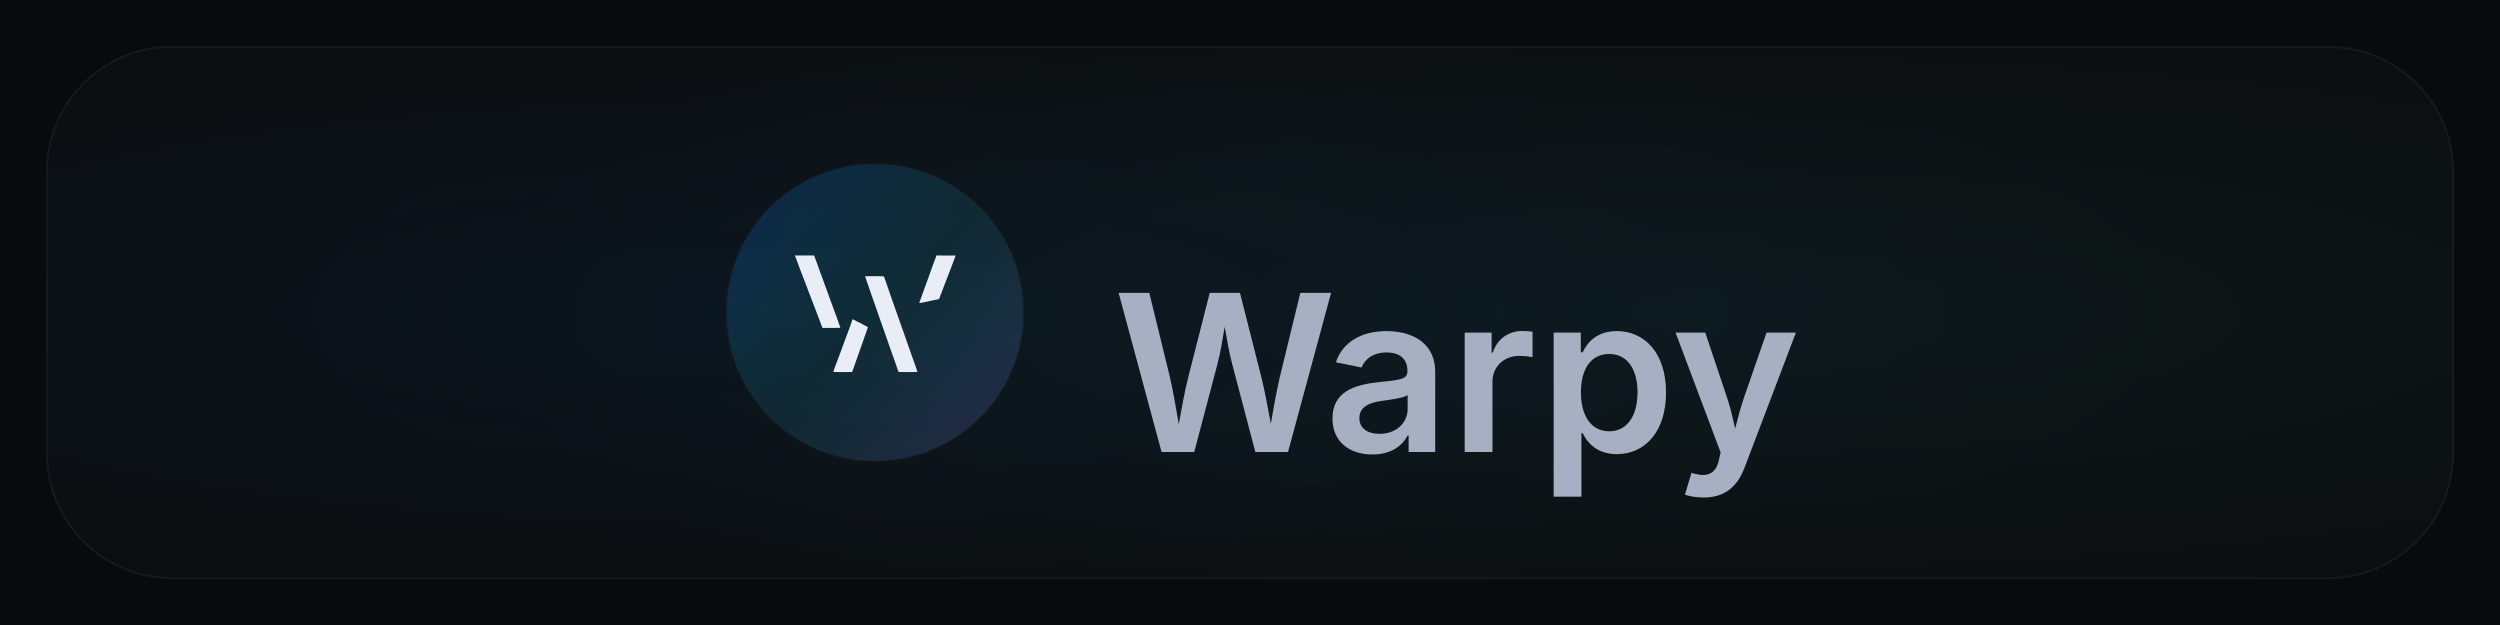
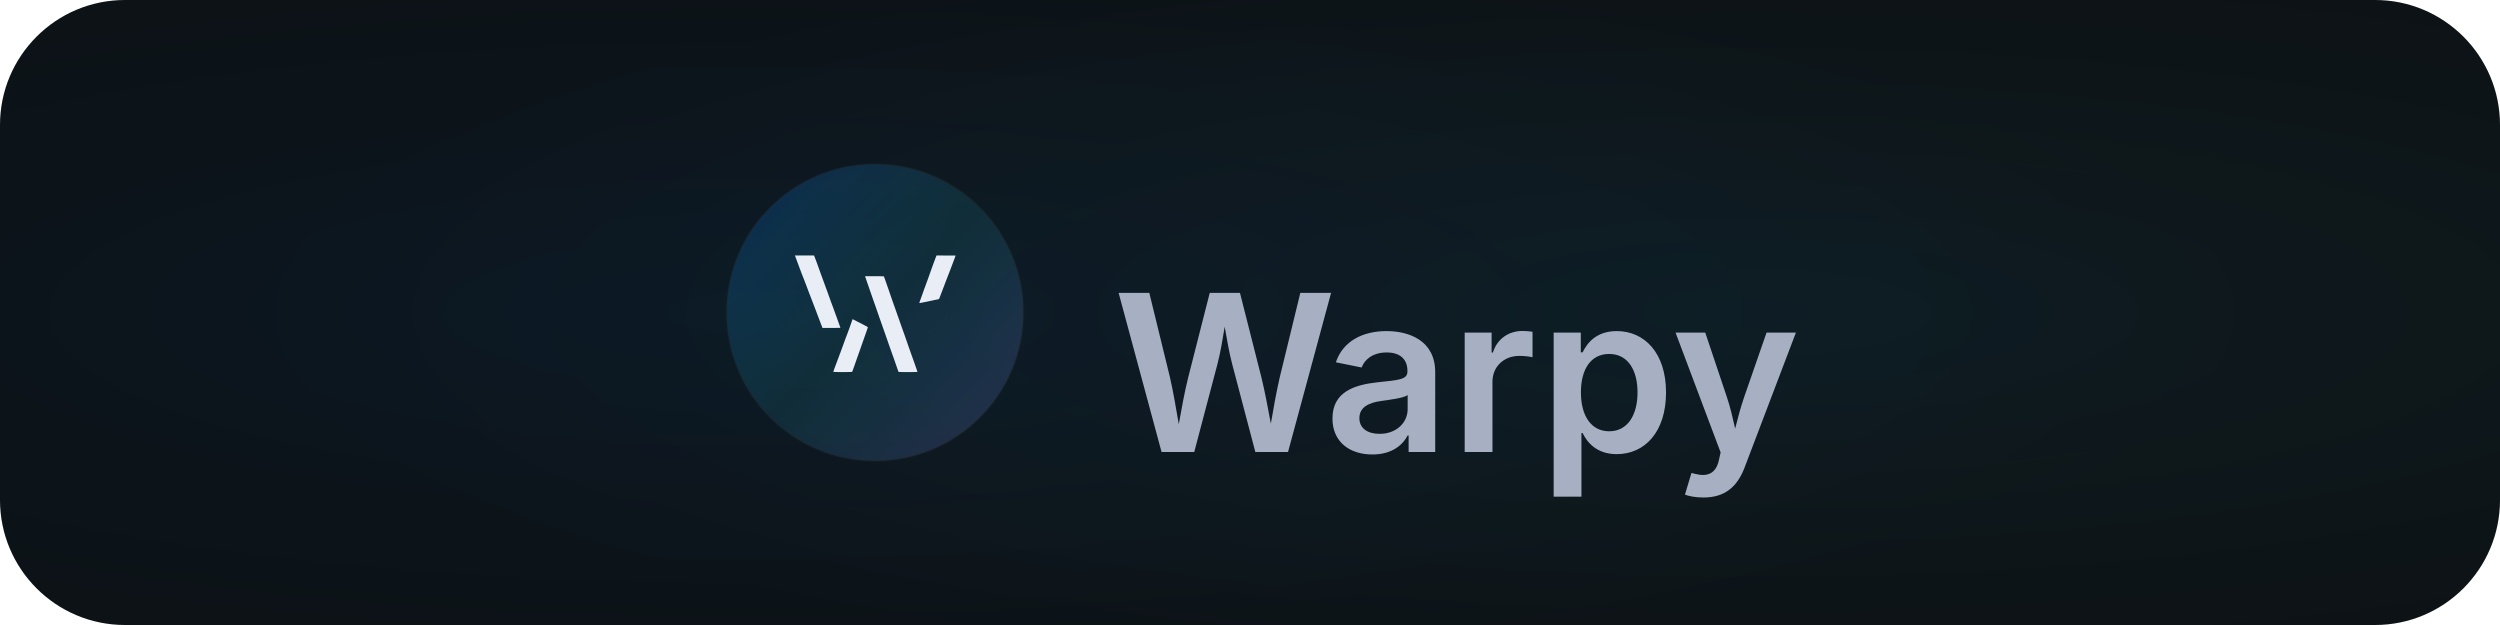
<svg xmlns="http://www.w3.org/2000/svg" width="1280" height="320" viewBox="0 0 1280 320" role="img" aria-labelledby="title desc">
  <defs>
    <radialGradient id="primaryGlow" cx="30%" cy="50%" r="60%">
      <stop offset="0%" stop-color="#006eff" stop-opacity="0.12" />
      <stop offset="100%" stop-color="#006eff" stop-opacity="0" />
    </radialGradient>
    <radialGradient id="warpGlow" cx="70%" cy="50%" r="60%">
      <stop offset="0%" stop-color="#33ddff" stop-opacity="0.10" />
      <stop offset="100%" stop-color="#33ddff" stop-opacity="0" />
    </radialGradient>
    <linearGradient id="logoShell" x1="372" y1="84" x2="524" y2="236" gradientUnits="userSpaceOnUse">
      <stop offset="0%" stop-color="#006eff" stop-opacity="0.22" />
      <stop offset="50%" stop-color="#33ddff" stop-opacity="0.10" />
      <stop offset="100%" stop-color="#9a7aff" stop-opacity="0.20" />
    </linearGradient>
  </defs>
-   <rect width="1280" height="320" fill="#090a0b" />
-   <rect x="24" y="24" width="1232" height="272" rx="64" fill="#121416" fill-opacity="0.30" stroke="#23262b" stroke-opacity="0.50" />
-   <rect x="24" y="24" width="1232" height="272" rx="64" fill="url(#primaryGlow)" opacity="0.50" />
-   <rect x="24" y="24" width="1232" height="272" rx="64" fill="url(#warpGlow)" opacity="0.50" />
+   <rect width="1280" height="320" rx="64" fill="#0c1114" />
+   <rect width="1280" height="320" rx="64" fill="url(#primaryGlow)" opacity="0.50" />
+   <rect width="1280" height="320" rx="64" fill="url(#warpGlow)" opacity="0.50" />
  <circle cx="448" cy="160" r="76" fill="url(#logoShell)" stroke="#23262b" stroke-opacity="0.30" />
  <g transform="translate(394 108) scale(0.1)" fill="#e9edf5">
    <path fill-rule="evenodd" d="M 130.00 228.00 L 228.00 228.00 C 231.10 234.97 236.05 248.25 241.00 262.00 C 245.95 275.75 254.95 300.95 261.00 318.00 C 267.05 335.05 274.25 354.62 277.00 361.50 C 279.75 368.38 288.07 391.10 295.50 412.00 C 302.93 432.90 311.48 456.75 314.50 465.00 C 317.52 473.25 321.57 484.05 323.50 489.00 C 325.43 493.95 334.88 519.83 344.50 546.50 C 354.12 573.17 362.23 595.90 362.50 597.00 C 362.99 598.98 362.50 599.00 317.00 599.00 L 271.00 599.00 C 264.02 580.40 257.50 563.30 252.00 549.00 C 246.50 534.70 237.72 511.52 232.50 497.50 C 227.28 483.48 220.97 467.05 218.50 461.00 C 216.03 454.95 208.82 436.27 202.50 419.50 C 196.18 402.73 188.30 381.80 185.00 373.00 C 181.70 364.20 176.97 352.05 174.50 346.00 C 172.03 339.95 167.75 329.15 165.00 322.00 C 162.25 314.85 153.25 290.77 145.00 268.50 L 130.00 228.00 Z" />
    <path fill-rule="evenodd" d="M 855.00 228.00 C 930.17 228.00 952.23 228.22 952.50 228.50 C 952.77 228.78 951.65 232.38 950.00 236.50 C 948.35 240.62 944.08 251.88 940.50 261.50 C 936.92 271.12 928.60 293.18 922.00 310.50 C 915.40 327.82 907.52 348.07 904.50 355.50 C 901.48 362.93 892.25 387.23 884.00 409.50 C 875.75 431.77 868.55 450.45 868.00 451.00 C 867.45 451.55 864.98 452.23 862.50 452.50 C 860.02 452.77 851.25 454.57 843.00 456.50 C 834.75 458.43 815.85 462.48 801.00 465.50 C 786.15 468.52 772.42 471.23 770.50 471.50 C 767.83 471.88 767.00 471.64 767.00 470.50 C 767.00 469.68 767.67 467.43 768.50 465.50 C 769.33 463.57 772.92 453.68 776.50 443.50 C 780.08 433.32 787.05 413.75 792.00 400.00 C 796.95 386.25 801.67 373.43 802.50 371.50 C 803.33 369.57 807.15 359.23 811.00 348.50 C 814.85 337.77 820.92 320.68 824.50 310.50 C 828.08 300.32 834.38 282.77 838.50 271.50 C 842.62 260.23 848.02 245.82 850.50 239.50 L 855.00 228.00 Z" />
    <path fill-rule="evenodd" d="M 489.00 334.00 C 568.00 334.00 585.18 334.35 585.50 335.00 C 585.77 335.55 588.02 341.62 590.50 348.50 C 592.98 355.38 601.30 379.23 609.00 401.50 C 616.70 423.77 625.48 449.20 628.50 458.00 C 631.52 466.80 634.90 476.25 636.00 479.00 C 637.10 481.75 647.00 509.88 658.00 541.50 C 669.00 573.12 679.58 603.05 681.50 608.00 C 683.42 612.95 688.60 627.35 693.00 640.00 C 697.40 652.65 705.50 676.05 711.00 692.00 C 716.50 707.95 722.80 725.73 725.00 731.50 C 727.20 737.27 734.40 757.52 741.00 776.50 C 747.60 795.48 753.90 813.48 755.00 816.50 C 756.10 819.52 757.00 822.67 757.00 823.50 C 757.00 824.81 751.00 825.00 709.00 825.00 C 662.00 825.00 660.98 824.96 660.00 823.00 C 659.45 821.90 655.62 811.10 651.50 799.00 C 647.38 786.90 639.95 765.52 635.00 751.50 C 630.05 737.48 624.65 722.40 623.00 718.00 C 621.35 713.60 616.40 699.65 612.00 687.00 C 607.60 674.35 599.73 651.62 594.50 636.50 C 589.27 621.38 582.98 603.60 580.50 597.00 C 578.02 590.40 569.02 564.75 560.50 540.00 C 551.98 515.25 542.52 488.02 539.50 479.50 C 536.48 470.98 529.95 452.52 525.00 438.50 C 520.05 424.48 509.93 395.23 502.50 373.50 L 489.00 334.00 Z" />
    <path fill-rule="evenodd" d="M 425.00 554.00 C 456.00 569.50 469.05 576.25 474.00 579.00 C 478.95 581.75 487.50 586.25 493.00 589.00 C 498.50 591.75 503.23 594.45 503.50 595.00 C 503.77 595.55 502.20 600.73 500.00 606.50 C 497.80 612.27 489.48 635.90 481.50 659.00 C 473.52 682.10 464.52 707.75 461.50 716.00 C 458.48 724.25 451.50 743.83 446.00 759.50 C 440.50 775.17 433.30 795.88 430.00 805.50 C 426.70 815.12 423.55 823.45 423.00 824.00 C 422.36 824.64 404.83 825.00 374.50 825.00 C 343.83 825.00 326.82 824.65 326.50 824.00 C 326.23 823.45 328.25 817.15 331.00 810.00 C 333.75 802.85 339.82 786.65 344.50 774.00 C 349.18 761.35 354.57 746.95 356.50 742.00 C 358.43 737.05 362.70 725.58 366.00 716.50 C 369.30 707.42 375.60 690.10 380.00 678.00 C 384.40 665.90 390.02 650.60 392.50 644.00 C 394.98 637.40 397.68 630.42 398.50 628.50 C 399.32 626.58 403.82 614.42 408.50 601.50 C 413.18 588.58 418.80 572.60 421.00 566.00 L 425.00 554.00 Z" />
  </g>
  <text x="570" y="190" fill="#a7b0c2" font-family="Space Grotesk, Inter, -apple-system, BlinkMacSystemFont, Segoe UI, sans-serif" font-size="112" font-weight="600" letter-spacing="0" dominant-baseline="middle">Warpy</text>
</svg>
